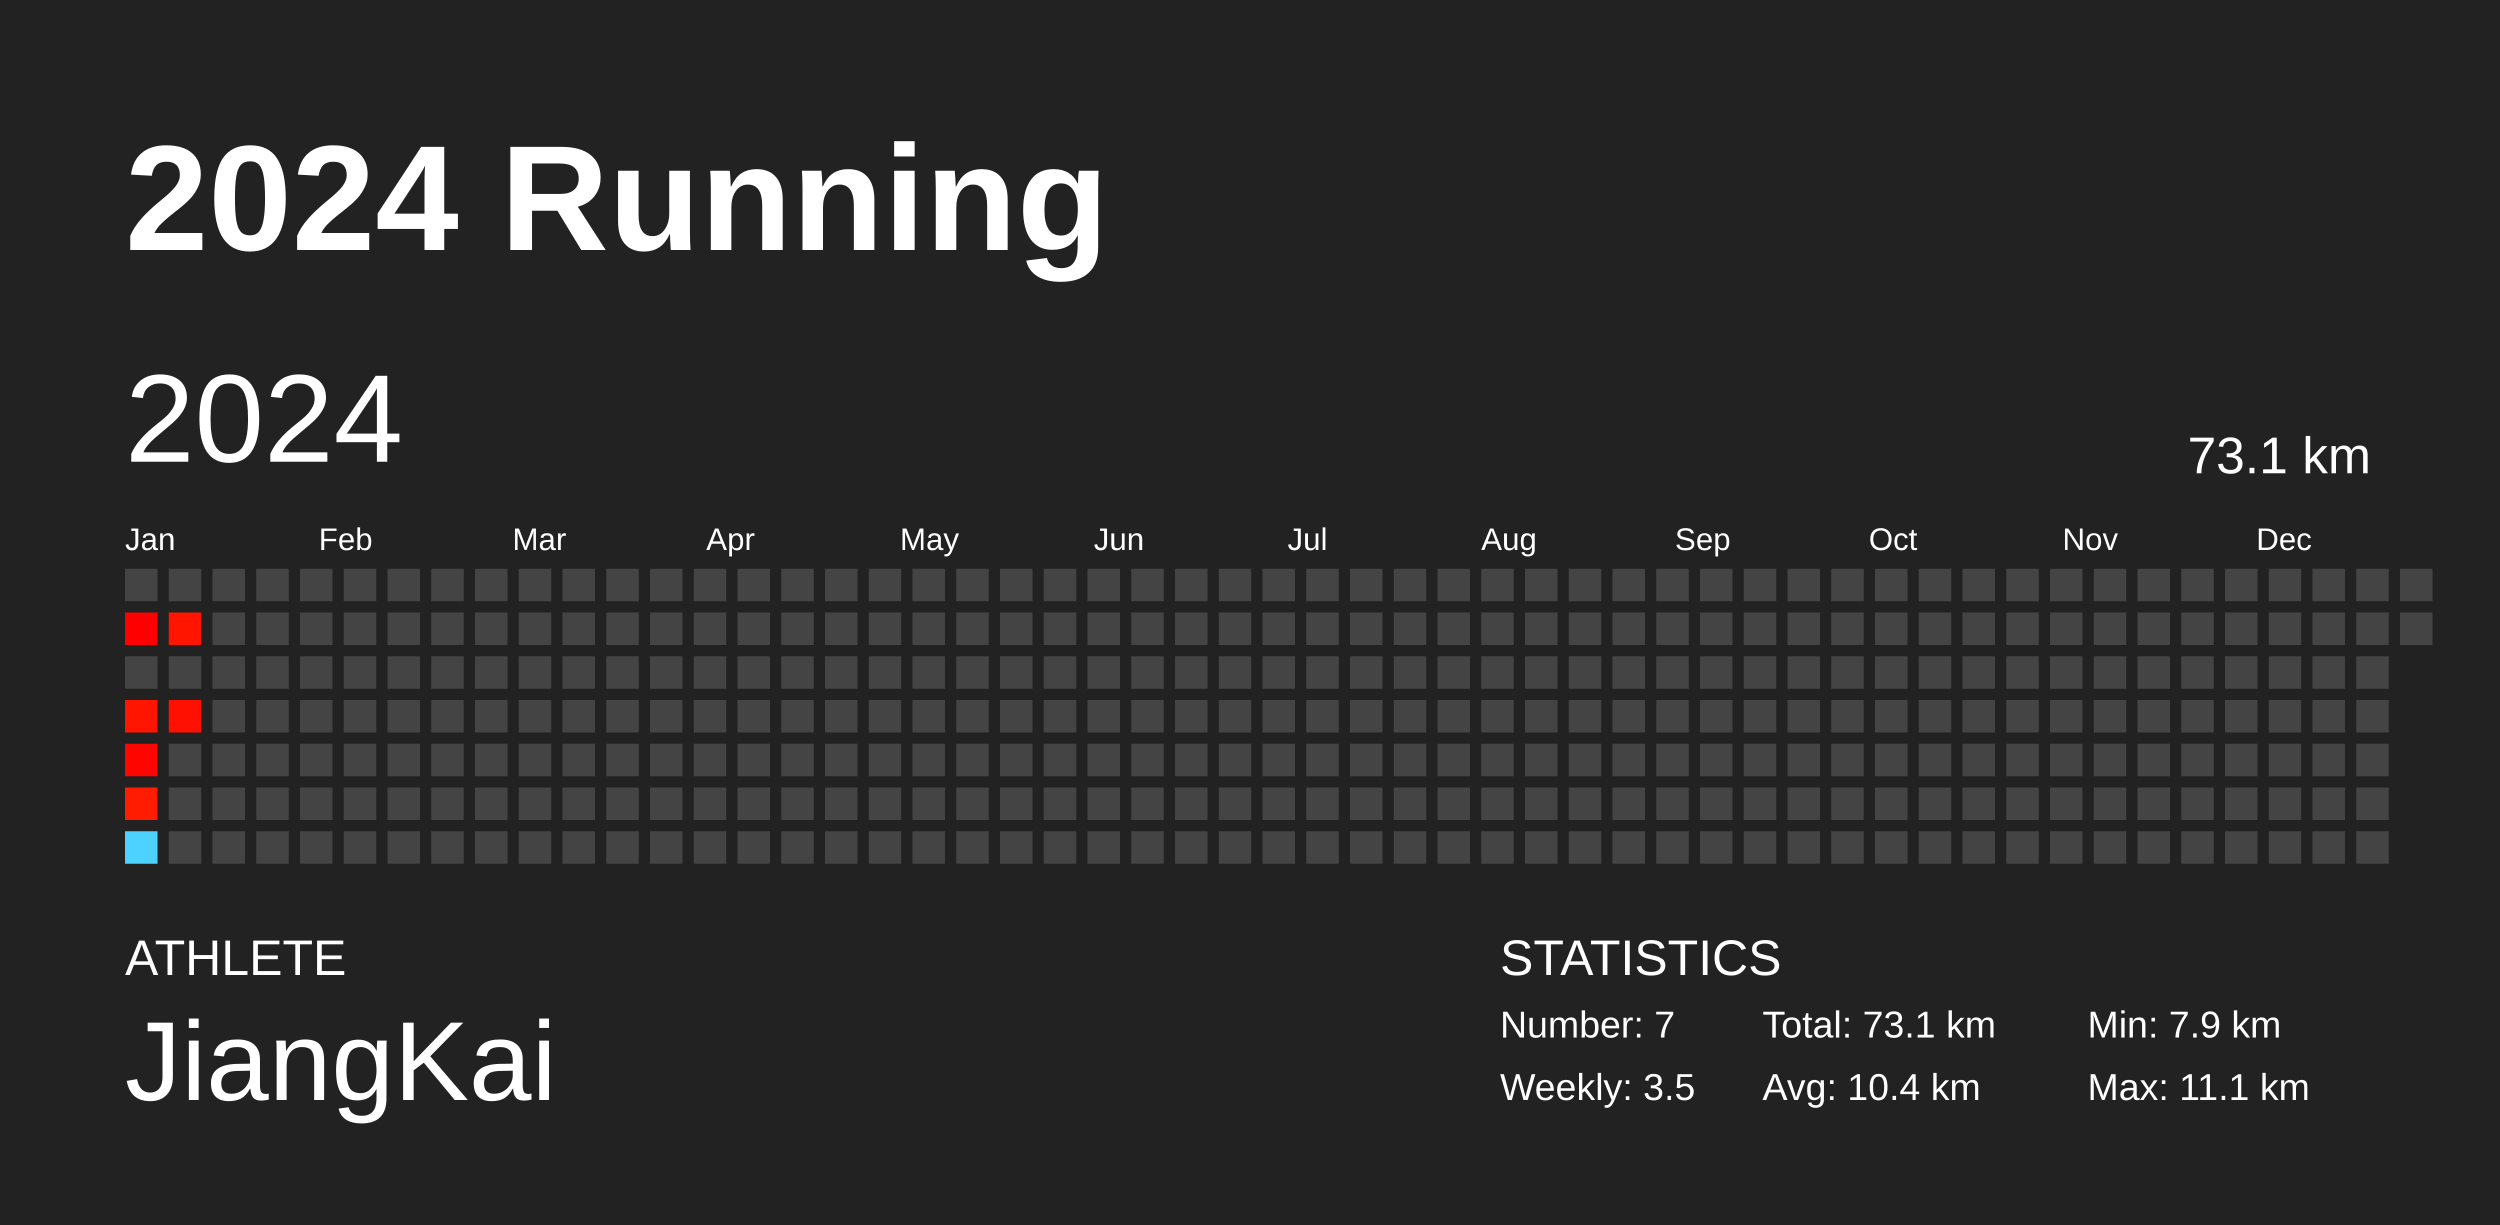
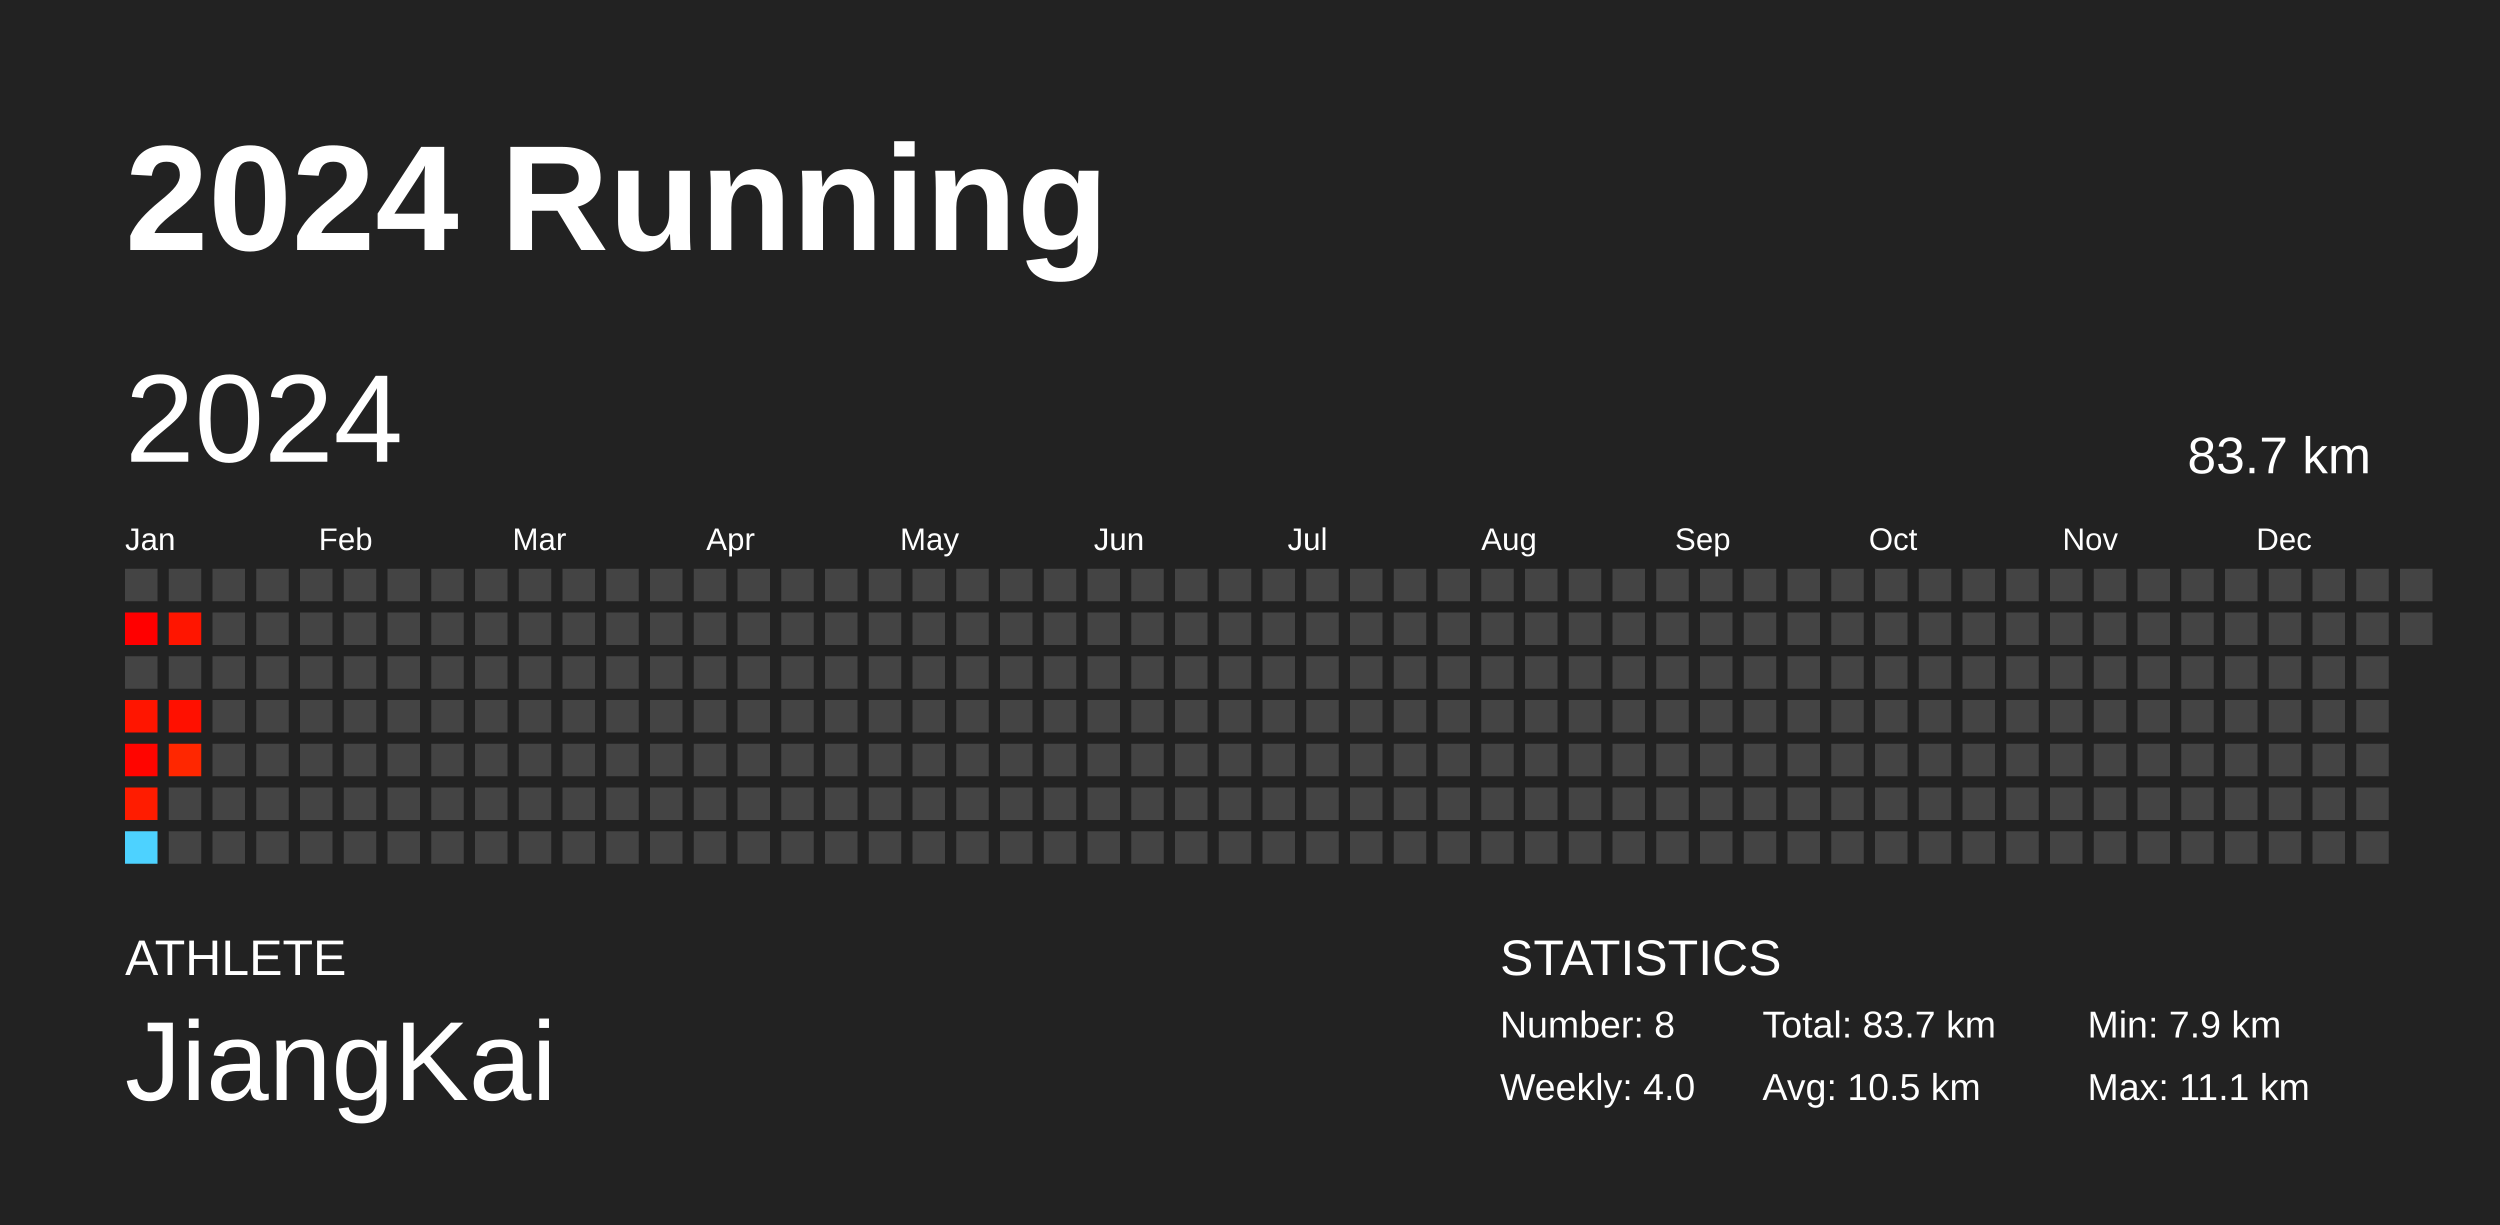
<svg xmlns="http://www.w3.org/2000/svg" baseProfile="full" height="98mm" version="1.1" viewBox="0,0,200,98" width="200mm">
  <defs />
  <rect fill="#222222" height="98" width="200" x="0" y="0" />
  <text fill="#FFFFFF" style="font-size:12px; font-family:Arial; font-weight:bold;" x="10" y="20">2024 Running</text>
  <text fill="#FFFFFF" style="font-size:4px; font-family:Arial" x="10" y="78">ATHLETE</text>
  <text fill="#FFFFFF" style="font-size:9px; font-family:Arial" x="10" y="88">JiangKai</text>
  <text fill="#FFFFFF" style="font-size:4px; font-family:Arial" x="120" y="78">STATISTICS</text>
-   <text fill="#FFFFFF" style="font-size:3px; font-family:Arial" x="120" y="83">Number: 7</text>
-   <text fill="#FFFFFF" style="font-size:3px; font-family:Arial" x="120" y="88">Weekly: 3.5</text>
-   <text fill="#FFFFFF" style="font-size:3px; font-family:Arial" x="141" y="83">Total: 73.1 km</text>
-   <text fill="#FFFFFF" style="font-size:3px; font-family:Arial" x="141" y="88">Avg: 10.4 km</text>
+   <text fill="#FFFFFF" style="font-size:3px; font-family:Arial" x="120" y="83">Number: 8</text>
+   <text fill="#FFFFFF" style="font-size:3px; font-family:Arial" x="120" y="88">Weekly: 4.0</text>
+   <text fill="#FFFFFF" style="font-size:3px; font-family:Arial" x="141" y="83">Total: 83.7 km</text>
+   <text fill="#FFFFFF" style="font-size:3px; font-family:Arial" x="141" y="88">Avg: 10.5 km</text>
  <text fill="#FFFFFF" style="font-size:3px; font-family:Arial" x="167" y="83">Min: 7.9 km</text>
  <text fill="#FFFFFF" style="font-size:3px; font-family:Arial" x="167" y="88">Max: 11.1 km</text>
  <text dominant-baseline="hanging" fill="#FFFFFF" style="font-size:10.0px; font-family:Arial;" x="10" y="30">2024</text>
-   <text dominant-baseline="hanging" fill="#FFFFFF" style="font-size:4.125px; font-family:Arial;" x="175" y="35">73.1 km</text>
+   <text dominant-baseline="hanging" fill="#FFFFFF" style="font-size:4.125px; font-family:Arial;" x="175" y="35">83.7 km</text>
  <text fill="#FFFFFF" style="font-size:2.5px; font-family:Arial" x="10.0" y="44">Jan</text>
  <text fill="#FFFFFF" style="font-size:2.5px; font-family:Arial" x="25.5" y="44">Feb</text>
  <text fill="#FFFFFF" style="font-size:2.5px; font-family:Arial" x="41.0" y="44">Mar</text>
  <text fill="#FFFFFF" style="font-size:2.5px; font-family:Arial" x="56.5" y="44">Apr</text>
  <text fill="#FFFFFF" style="font-size:2.5px; font-family:Arial" x="72.0" y="44">May</text>
  <text fill="#FFFFFF" style="font-size:2.5px; font-family:Arial" x="87.5" y="44">Jun</text>
  <text fill="#FFFFFF" style="font-size:2.5px; font-family:Arial" x="103.0" y="44">Jul</text>
  <text fill="#FFFFFF" style="font-size:2.5px; font-family:Arial" x="118.5" y="44">Aug</text>
  <text fill="#FFFFFF" style="font-size:2.5px; font-family:Arial" x="134.0" y="44">Sep</text>
  <text fill="#FFFFFF" style="font-size:2.5px; font-family:Arial" x="149.5" y="44">Oct</text>
  <text fill="#FFFFFF" style="font-size:2.5px; font-family:Arial" x="165.0" y="44">Nov</text>
  <text fill="#FFFFFF" style="font-size:2.5px; font-family:Arial" x="180.5" y="44">Dec</text>
  <rect fill="#444444" height="2.6" width="2.6" x="10.0" y="45.5" />
  <rect fill="#ff0000" height="2.6" width="2.6" x="10.0" y="49.0" />
  <rect fill="#444444" height="2.6" width="2.6" x="10.0" y="52.5" />
  <rect fill="#ff1500" height="2.6" width="2.6" x="10.0" y="56.0" />
  <rect fill="#ff0500" height="2.6" width="2.6" x="10.0" y="59.5" />
  <rect fill="#ff1c00" height="2.6" width="2.6" x="10.0" y="63.0" />
  <rect fill="#4dd2ff" height="2.6" width="2.6" x="10.0" y="66.5" />
  <rect fill="#444444" height="2.6" width="2.6" x="13.5" y="45.5" />
  <rect fill="#ff1500" height="2.6" width="2.6" x="13.5" y="49.0" />
  <rect fill="#444444" height="2.6" width="2.6" x="13.5" y="52.5" />
  <rect fill="#ff1000" height="2.6" width="2.6" x="13.5" y="56.0" />
-   <rect fill="#444444" height="2.6" width="2.6" x="13.5" y="59.5" />
+   <rect fill="#ff2700" height="2.6" width="2.6" x="13.5" y="59.5" />
  <rect fill="#444444" height="2.6" width="2.6" x="13.5" y="63.0" />
  <rect fill="#444444" height="2.6" width="2.6" x="13.5" y="66.5" />
  <rect fill="#444444" height="2.6" width="2.6" x="17.0" y="45.5" />
  <rect fill="#444444" height="2.6" width="2.6" x="17.0" y="49.0" />
  <rect fill="#444444" height="2.6" width="2.6" x="17.0" y="52.5" />
  <rect fill="#444444" height="2.6" width="2.6" x="17.0" y="56.0" />
  <rect fill="#444444" height="2.6" width="2.6" x="17.0" y="59.5" />
  <rect fill="#444444" height="2.6" width="2.6" x="17.0" y="63.0" />
  <rect fill="#444444" height="2.6" width="2.6" x="17.0" y="66.5" />
  <rect fill="#444444" height="2.6" width="2.6" x="20.5" y="45.5" />
  <rect fill="#444444" height="2.6" width="2.6" x="20.5" y="49.0" />
  <rect fill="#444444" height="2.6" width="2.6" x="20.5" y="52.5" />
  <rect fill="#444444" height="2.6" width="2.6" x="20.5" y="56.0" />
  <rect fill="#444444" height="2.6" width="2.6" x="20.5" y="59.5" />
  <rect fill="#444444" height="2.6" width="2.6" x="20.5" y="63.0" />
  <rect fill="#444444" height="2.6" width="2.6" x="20.5" y="66.5" />
  <rect fill="#444444" height="2.6" width="2.6" x="24.0" y="45.5" />
  <rect fill="#444444" height="2.6" width="2.6" x="24.0" y="49.0" />
  <rect fill="#444444" height="2.6" width="2.6" x="24.0" y="52.5" />
  <rect fill="#444444" height="2.6" width="2.6" x="24.0" y="56.0" />
  <rect fill="#444444" height="2.6" width="2.6" x="24.0" y="59.5" />
  <rect fill="#444444" height="2.6" width="2.6" x="24.0" y="63.0" />
  <rect fill="#444444" height="2.6" width="2.6" x="24.0" y="66.5" />
  <rect fill="#444444" height="2.6" width="2.6" x="27.5" y="45.5" />
  <rect fill="#444444" height="2.6" width="2.6" x="27.5" y="49.0" />
  <rect fill="#444444" height="2.6" width="2.6" x="27.5" y="52.5" />
  <rect fill="#444444" height="2.6" width="2.6" x="27.5" y="56.0" />
  <rect fill="#444444" height="2.6" width="2.6" x="27.5" y="59.5" />
  <rect fill="#444444" height="2.6" width="2.6" x="27.5" y="63.0" />
  <rect fill="#444444" height="2.6" width="2.6" x="27.5" y="66.5" />
  <rect fill="#444444" height="2.6" width="2.6" x="31.0" y="45.5" />
  <rect fill="#444444" height="2.6" width="2.6" x="31.0" y="49.0" />
  <rect fill="#444444" height="2.6" width="2.6" x="31.0" y="52.5" />
  <rect fill="#444444" height="2.6" width="2.6" x="31.0" y="56.0" />
  <rect fill="#444444" height="2.6" width="2.6" x="31.0" y="59.5" />
  <rect fill="#444444" height="2.6" width="2.6" x="31.0" y="63.0" />
  <rect fill="#444444" height="2.6" width="2.6" x="31.0" y="66.5" />
  <rect fill="#444444" height="2.6" width="2.6" x="34.5" y="45.5" />
  <rect fill="#444444" height="2.6" width="2.6" x="34.5" y="49.0" />
  <rect fill="#444444" height="2.6" width="2.6" x="34.5" y="52.5" />
  <rect fill="#444444" height="2.6" width="2.6" x="34.5" y="56.0" />
  <rect fill="#444444" height="2.6" width="2.6" x="34.5" y="59.5" />
  <rect fill="#444444" height="2.6" width="2.6" x="34.5" y="63.0" />
  <rect fill="#444444" height="2.6" width="2.6" x="34.5" y="66.5" />
  <rect fill="#444444" height="2.6" width="2.6" x="38.0" y="45.5" />
  <rect fill="#444444" height="2.6" width="2.6" x="38.0" y="49.0" />
  <rect fill="#444444" height="2.6" width="2.6" x="38.0" y="52.5" />
  <rect fill="#444444" height="2.6" width="2.6" x="38.0" y="56.0" />
  <rect fill="#444444" height="2.6" width="2.6" x="38.0" y="59.5" />
  <rect fill="#444444" height="2.6" width="2.6" x="38.0" y="63.0" />
  <rect fill="#444444" height="2.6" width="2.6" x="38.0" y="66.5" />
  <rect fill="#444444" height="2.6" width="2.6" x="41.5" y="45.5" />
  <rect fill="#444444" height="2.6" width="2.6" x="41.5" y="49.0" />
  <rect fill="#444444" height="2.6" width="2.6" x="41.5" y="52.5" />
  <rect fill="#444444" height="2.6" width="2.6" x="41.5" y="56.0" />
  <rect fill="#444444" height="2.6" width="2.6" x="41.5" y="59.5" />
  <rect fill="#444444" height="2.6" width="2.6" x="41.5" y="63.0" />
  <rect fill="#444444" height="2.6" width="2.6" x="41.5" y="66.5" />
  <rect fill="#444444" height="2.6" width="2.6" x="45.0" y="45.5" />
  <rect fill="#444444" height="2.6" width="2.6" x="45.0" y="49.0" />
  <rect fill="#444444" height="2.6" width="2.6" x="45.0" y="52.5" />
  <rect fill="#444444" height="2.6" width="2.6" x="45.0" y="56.0" />
  <rect fill="#444444" height="2.6" width="2.6" x="45.0" y="59.5" />
  <rect fill="#444444" height="2.6" width="2.6" x="45.0" y="63.0" />
  <rect fill="#444444" height="2.6" width="2.6" x="45.0" y="66.5" />
  <rect fill="#444444" height="2.6" width="2.6" x="48.5" y="45.5" />
  <rect fill="#444444" height="2.6" width="2.6" x="48.5" y="49.0" />
  <rect fill="#444444" height="2.6" width="2.6" x="48.5" y="52.5" />
  <rect fill="#444444" height="2.6" width="2.6" x="48.5" y="56.0" />
  <rect fill="#444444" height="2.6" width="2.6" x="48.5" y="59.5" />
  <rect fill="#444444" height="2.6" width="2.6" x="48.5" y="63.0" />
  <rect fill="#444444" height="2.6" width="2.6" x="48.5" y="66.5" />
  <rect fill="#444444" height="2.6" width="2.6" x="52.0" y="45.5" />
  <rect fill="#444444" height="2.6" width="2.6" x="52.0" y="49.0" />
  <rect fill="#444444" height="2.6" width="2.6" x="52.0" y="52.5" />
  <rect fill="#444444" height="2.6" width="2.6" x="52.0" y="56.0" />
  <rect fill="#444444" height="2.6" width="2.6" x="52.0" y="59.5" />
  <rect fill="#444444" height="2.6" width="2.6" x="52.0" y="63.0" />
  <rect fill="#444444" height="2.6" width="2.6" x="52.0" y="66.5" />
  <rect fill="#444444" height="2.6" width="2.6" x="55.5" y="45.5" />
  <rect fill="#444444" height="2.6" width="2.6" x="55.5" y="49.0" />
  <rect fill="#444444" height="2.6" width="2.6" x="55.5" y="52.5" />
  <rect fill="#444444" height="2.6" width="2.6" x="55.5" y="56.0" />
  <rect fill="#444444" height="2.6" width="2.6" x="55.5" y="59.5" />
  <rect fill="#444444" height="2.6" width="2.6" x="55.5" y="63.0" />
  <rect fill="#444444" height="2.6" width="2.6" x="55.5" y="66.5" />
  <rect fill="#444444" height="2.6" width="2.6" x="59.0" y="45.5" />
  <rect fill="#444444" height="2.6" width="2.6" x="59.0" y="49.0" />
  <rect fill="#444444" height="2.6" width="2.6" x="59.0" y="52.5" />
  <rect fill="#444444" height="2.6" width="2.6" x="59.0" y="56.0" />
  <rect fill="#444444" height="2.6" width="2.6" x="59.0" y="59.5" />
  <rect fill="#444444" height="2.6" width="2.6" x="59.0" y="63.0" />
  <rect fill="#444444" height="2.6" width="2.6" x="59.0" y="66.5" />
  <rect fill="#444444" height="2.6" width="2.6" x="62.5" y="45.5" />
  <rect fill="#444444" height="2.6" width="2.6" x="62.5" y="49.0" />
  <rect fill="#444444" height="2.6" width="2.6" x="62.5" y="52.5" />
  <rect fill="#444444" height="2.6" width="2.6" x="62.5" y="56.0" />
  <rect fill="#444444" height="2.6" width="2.6" x="62.5" y="59.5" />
  <rect fill="#444444" height="2.6" width="2.6" x="62.5" y="63.0" />
  <rect fill="#444444" height="2.6" width="2.6" x="62.5" y="66.5" />
  <rect fill="#444444" height="2.6" width="2.6" x="66.0" y="45.5" />
  <rect fill="#444444" height="2.6" width="2.6" x="66.0" y="49.0" />
  <rect fill="#444444" height="2.6" width="2.6" x="66.0" y="52.5" />
  <rect fill="#444444" height="2.6" width="2.6" x="66.0" y="56.0" />
  <rect fill="#444444" height="2.6" width="2.6" x="66.0" y="59.5" />
  <rect fill="#444444" height="2.6" width="2.6" x="66.0" y="63.0" />
  <rect fill="#444444" height="2.6" width="2.6" x="66.0" y="66.5" />
  <rect fill="#444444" height="2.6" width="2.6" x="69.5" y="45.5" />
  <rect fill="#444444" height="2.6" width="2.6" x="69.5" y="49.0" />
  <rect fill="#444444" height="2.6" width="2.6" x="69.5" y="52.5" />
  <rect fill="#444444" height="2.6" width="2.6" x="69.5" y="56.0" />
  <rect fill="#444444" height="2.6" width="2.6" x="69.5" y="59.5" />
  <rect fill="#444444" height="2.6" width="2.6" x="69.5" y="63.0" />
  <rect fill="#444444" height="2.6" width="2.6" x="69.5" y="66.5" />
  <rect fill="#444444" height="2.6" width="2.6" x="73.0" y="45.5" />
  <rect fill="#444444" height="2.6" width="2.6" x="73.0" y="49.0" />
  <rect fill="#444444" height="2.6" width="2.6" x="73.0" y="52.5" />
  <rect fill="#444444" height="2.6" width="2.6" x="73.0" y="56.0" />
  <rect fill="#444444" height="2.6" width="2.6" x="73.0" y="59.5" />
  <rect fill="#444444" height="2.6" width="2.6" x="73.0" y="63.0" />
  <rect fill="#444444" height="2.6" width="2.6" x="73.0" y="66.5" />
  <rect fill="#444444" height="2.6" width="2.6" x="76.5" y="45.5" />
  <rect fill="#444444" height="2.6" width="2.6" x="76.5" y="49.0" />
  <rect fill="#444444" height="2.6" width="2.6" x="76.5" y="52.5" />
  <rect fill="#444444" height="2.6" width="2.6" x="76.5" y="56.0" />
  <rect fill="#444444" height="2.6" width="2.6" x="76.5" y="59.5" />
  <rect fill="#444444" height="2.6" width="2.6" x="76.5" y="63.0" />
  <rect fill="#444444" height="2.6" width="2.6" x="76.5" y="66.5" />
  <rect fill="#444444" height="2.6" width="2.6" x="80.0" y="45.5" />
  <rect fill="#444444" height="2.6" width="2.6" x="80.0" y="49.0" />
  <rect fill="#444444" height="2.6" width="2.6" x="80.0" y="52.5" />
  <rect fill="#444444" height="2.6" width="2.6" x="80.0" y="56.0" />
  <rect fill="#444444" height="2.6" width="2.6" x="80.0" y="59.5" />
  <rect fill="#444444" height="2.6" width="2.6" x="80.0" y="63.0" />
  <rect fill="#444444" height="2.6" width="2.6" x="80.0" y="66.5" />
  <rect fill="#444444" height="2.6" width="2.6" x="83.5" y="45.5" />
  <rect fill="#444444" height="2.6" width="2.6" x="83.5" y="49.0" />
  <rect fill="#444444" height="2.6" width="2.6" x="83.5" y="52.5" />
  <rect fill="#444444" height="2.6" width="2.6" x="83.5" y="56.0" />
  <rect fill="#444444" height="2.6" width="2.6" x="83.5" y="59.5" />
  <rect fill="#444444" height="2.6" width="2.6" x="83.5" y="63.0" />
  <rect fill="#444444" height="2.6" width="2.6" x="83.5" y="66.5" />
  <rect fill="#444444" height="2.6" width="2.6" x="87.0" y="45.5" />
  <rect fill="#444444" height="2.6" width="2.6" x="87.0" y="49.0" />
  <rect fill="#444444" height="2.6" width="2.6" x="87.0" y="52.5" />
  <rect fill="#444444" height="2.6" width="2.6" x="87.0" y="56.0" />
  <rect fill="#444444" height="2.6" width="2.6" x="87.0" y="59.5" />
  <rect fill="#444444" height="2.6" width="2.6" x="87.0" y="63.0" />
  <rect fill="#444444" height="2.6" width="2.6" x="87.0" y="66.5" />
  <rect fill="#444444" height="2.6" width="2.6" x="90.5" y="45.5" />
  <rect fill="#444444" height="2.6" width="2.6" x="90.5" y="49.0" />
  <rect fill="#444444" height="2.6" width="2.6" x="90.5" y="52.5" />
  <rect fill="#444444" height="2.6" width="2.6" x="90.5" y="56.0" />
  <rect fill="#444444" height="2.6" width="2.6" x="90.5" y="59.5" />
  <rect fill="#444444" height="2.6" width="2.6" x="90.5" y="63.0" />
  <rect fill="#444444" height="2.6" width="2.6" x="90.5" y="66.5" />
  <rect fill="#444444" height="2.6" width="2.6" x="94.0" y="45.5" />
  <rect fill="#444444" height="2.6" width="2.6" x="94.0" y="49.0" />
  <rect fill="#444444" height="2.6" width="2.6" x="94.0" y="52.5" />
  <rect fill="#444444" height="2.6" width="2.6" x="94.0" y="56.0" />
  <rect fill="#444444" height="2.6" width="2.6" x="94.0" y="59.5" />
  <rect fill="#444444" height="2.6" width="2.6" x="94.0" y="63.0" />
  <rect fill="#444444" height="2.6" width="2.6" x="94.0" y="66.5" />
  <rect fill="#444444" height="2.6" width="2.6" x="97.5" y="45.5" />
  <rect fill="#444444" height="2.6" width="2.6" x="97.5" y="49.0" />
  <rect fill="#444444" height="2.6" width="2.6" x="97.5" y="52.5" />
  <rect fill="#444444" height="2.6" width="2.6" x="97.5" y="56.0" />
  <rect fill="#444444" height="2.6" width="2.6" x="97.5" y="59.5" />
  <rect fill="#444444" height="2.6" width="2.6" x="97.5" y="63.0" />
  <rect fill="#444444" height="2.6" width="2.6" x="97.5" y="66.5" />
  <rect fill="#444444" height="2.6" width="2.6" x="101.0" y="45.5" />
  <rect fill="#444444" height="2.6" width="2.6" x="101.0" y="49.0" />
  <rect fill="#444444" height="2.6" width="2.6" x="101.0" y="52.5" />
  <rect fill="#444444" height="2.6" width="2.6" x="101.0" y="56.0" />
  <rect fill="#444444" height="2.6" width="2.6" x="101.0" y="59.5" />
  <rect fill="#444444" height="2.6" width="2.6" x="101.0" y="63.0" />
  <rect fill="#444444" height="2.6" width="2.6" x="101.0" y="66.5" />
  <rect fill="#444444" height="2.6" width="2.6" x="104.5" y="45.5" />
  <rect fill="#444444" height="2.6" width="2.6" x="104.5" y="49.0" />
  <rect fill="#444444" height="2.6" width="2.6" x="104.5" y="52.5" />
  <rect fill="#444444" height="2.6" width="2.6" x="104.5" y="56.0" />
  <rect fill="#444444" height="2.6" width="2.6" x="104.5" y="59.5" />
  <rect fill="#444444" height="2.6" width="2.6" x="104.5" y="63.0" />
  <rect fill="#444444" height="2.6" width="2.6" x="104.5" y="66.5" />
  <rect fill="#444444" height="2.6" width="2.6" x="108.0" y="45.5" />
  <rect fill="#444444" height="2.6" width="2.6" x="108.0" y="49.0" />
  <rect fill="#444444" height="2.6" width="2.6" x="108.0" y="52.5" />
  <rect fill="#444444" height="2.6" width="2.6" x="108.0" y="56.0" />
  <rect fill="#444444" height="2.6" width="2.6" x="108.0" y="59.5" />
  <rect fill="#444444" height="2.6" width="2.6" x="108.0" y="63.0" />
  <rect fill="#444444" height="2.6" width="2.6" x="108.0" y="66.5" />
  <rect fill="#444444" height="2.6" width="2.6" x="111.5" y="45.5" />
  <rect fill="#444444" height="2.6" width="2.6" x="111.5" y="49.0" />
  <rect fill="#444444" height="2.6" width="2.6" x="111.5" y="52.5" />
  <rect fill="#444444" height="2.6" width="2.6" x="111.5" y="56.0" />
  <rect fill="#444444" height="2.6" width="2.6" x="111.5" y="59.5" />
  <rect fill="#444444" height="2.6" width="2.6" x="111.5" y="63.0" />
  <rect fill="#444444" height="2.6" width="2.6" x="111.5" y="66.5" />
  <rect fill="#444444" height="2.6" width="2.6" x="115.0" y="45.5" />
  <rect fill="#444444" height="2.6" width="2.6" x="115.0" y="49.0" />
  <rect fill="#444444" height="2.6" width="2.6" x="115.0" y="52.5" />
  <rect fill="#444444" height="2.6" width="2.6" x="115.0" y="56.0" />
  <rect fill="#444444" height="2.6" width="2.6" x="115.0" y="59.5" />
  <rect fill="#444444" height="2.6" width="2.6" x="115.0" y="63.0" />
  <rect fill="#444444" height="2.6" width="2.6" x="115.0" y="66.5" />
  <rect fill="#444444" height="2.6" width="2.6" x="118.5" y="45.5" />
  <rect fill="#444444" height="2.6" width="2.6" x="118.5" y="49.0" />
  <rect fill="#444444" height="2.6" width="2.6" x="118.5" y="52.5" />
  <rect fill="#444444" height="2.6" width="2.6" x="118.5" y="56.0" />
  <rect fill="#444444" height="2.6" width="2.6" x="118.5" y="59.5" />
  <rect fill="#444444" height="2.6" width="2.6" x="118.5" y="63.0" />
  <rect fill="#444444" height="2.6" width="2.6" x="118.5" y="66.5" />
  <rect fill="#444444" height="2.6" width="2.6" x="122.0" y="45.5" />
  <rect fill="#444444" height="2.6" width="2.6" x="122.0" y="49.0" />
  <rect fill="#444444" height="2.6" width="2.6" x="122.0" y="52.5" />
  <rect fill="#444444" height="2.6" width="2.6" x="122.0" y="56.0" />
  <rect fill="#444444" height="2.6" width="2.6" x="122.0" y="59.5" />
  <rect fill="#444444" height="2.6" width="2.6" x="122.0" y="63.0" />
  <rect fill="#444444" height="2.6" width="2.6" x="122.0" y="66.5" />
  <rect fill="#444444" height="2.6" width="2.6" x="125.5" y="45.5" />
  <rect fill="#444444" height="2.6" width="2.6" x="125.5" y="49.0" />
  <rect fill="#444444" height="2.6" width="2.6" x="125.5" y="52.5" />
  <rect fill="#444444" height="2.6" width="2.6" x="125.5" y="56.0" />
  <rect fill="#444444" height="2.6" width="2.6" x="125.5" y="59.5" />
  <rect fill="#444444" height="2.6" width="2.6" x="125.5" y="63.0" />
  <rect fill="#444444" height="2.6" width="2.6" x="125.5" y="66.5" />
  <rect fill="#444444" height="2.6" width="2.6" x="129.0" y="45.5" />
  <rect fill="#444444" height="2.6" width="2.6" x="129.0" y="49.0" />
  <rect fill="#444444" height="2.6" width="2.6" x="129.0" y="52.5" />
  <rect fill="#444444" height="2.6" width="2.6" x="129.0" y="56.0" />
  <rect fill="#444444" height="2.6" width="2.6" x="129.0" y="59.5" />
  <rect fill="#444444" height="2.6" width="2.6" x="129.0" y="63.0" />
  <rect fill="#444444" height="2.6" width="2.6" x="129.0" y="66.5" />
  <rect fill="#444444" height="2.6" width="2.6" x="132.5" y="45.5" />
  <rect fill="#444444" height="2.6" width="2.6" x="132.5" y="49.0" />
  <rect fill="#444444" height="2.6" width="2.6" x="132.5" y="52.5" />
  <rect fill="#444444" height="2.6" width="2.6" x="132.5" y="56.0" />
  <rect fill="#444444" height="2.6" width="2.6" x="132.5" y="59.5" />
  <rect fill="#444444" height="2.6" width="2.6" x="132.5" y="63.0" />
  <rect fill="#444444" height="2.6" width="2.6" x="132.5" y="66.5" />
  <rect fill="#444444" height="2.6" width="2.6" x="136.0" y="45.5" />
  <rect fill="#444444" height="2.6" width="2.6" x="136.0" y="49.0" />
  <rect fill="#444444" height="2.6" width="2.6" x="136.0" y="52.5" />
  <rect fill="#444444" height="2.6" width="2.6" x="136.0" y="56.0" />
  <rect fill="#444444" height="2.6" width="2.6" x="136.0" y="59.5" />
  <rect fill="#444444" height="2.6" width="2.6" x="136.0" y="63.0" />
  <rect fill="#444444" height="2.6" width="2.6" x="136.0" y="66.5" />
  <rect fill="#444444" height="2.6" width="2.6" x="139.5" y="45.5" />
  <rect fill="#444444" height="2.6" width="2.6" x="139.5" y="49.0" />
  <rect fill="#444444" height="2.6" width="2.6" x="139.5" y="52.5" />
  <rect fill="#444444" height="2.6" width="2.6" x="139.5" y="56.0" />
  <rect fill="#444444" height="2.6" width="2.6" x="139.5" y="59.5" />
  <rect fill="#444444" height="2.6" width="2.6" x="139.5" y="63.0" />
  <rect fill="#444444" height="2.6" width="2.6" x="139.5" y="66.5" />
  <rect fill="#444444" height="2.6" width="2.6" x="143.0" y="45.5" />
  <rect fill="#444444" height="2.6" width="2.6" x="143.0" y="49.0" />
  <rect fill="#444444" height="2.6" width="2.6" x="143.0" y="52.5" />
  <rect fill="#444444" height="2.6" width="2.6" x="143.0" y="56.0" />
  <rect fill="#444444" height="2.6" width="2.6" x="143.0" y="59.5" />
  <rect fill="#444444" height="2.6" width="2.6" x="143.0" y="63.0" />
  <rect fill="#444444" height="2.6" width="2.6" x="143.0" y="66.5" />
  <rect fill="#444444" height="2.6" width="2.6" x="146.5" y="45.5" />
  <rect fill="#444444" height="2.6" width="2.6" x="146.5" y="49.0" />
  <rect fill="#444444" height="2.6" width="2.6" x="146.5" y="52.5" />
  <rect fill="#444444" height="2.6" width="2.6" x="146.5" y="56.0" />
  <rect fill="#444444" height="2.6" width="2.6" x="146.5" y="59.5" />
  <rect fill="#444444" height="2.6" width="2.6" x="146.5" y="63.0" />
  <rect fill="#444444" height="2.6" width="2.6" x="146.5" y="66.5" />
  <rect fill="#444444" height="2.6" width="2.6" x="150.0" y="45.5" />
  <rect fill="#444444" height="2.6" width="2.6" x="150.0" y="49.0" />
  <rect fill="#444444" height="2.6" width="2.6" x="150.0" y="52.5" />
  <rect fill="#444444" height="2.6" width="2.6" x="150.0" y="56.0" />
  <rect fill="#444444" height="2.6" width="2.6" x="150.0" y="59.5" />
  <rect fill="#444444" height="2.6" width="2.6" x="150.0" y="63.0" />
  <rect fill="#444444" height="2.6" width="2.6" x="150.0" y="66.5" />
  <rect fill="#444444" height="2.6" width="2.6" x="153.5" y="45.5" />
  <rect fill="#444444" height="2.6" width="2.6" x="153.5" y="49.0" />
  <rect fill="#444444" height="2.6" width="2.6" x="153.5" y="52.5" />
  <rect fill="#444444" height="2.6" width="2.6" x="153.5" y="56.0" />
  <rect fill="#444444" height="2.6" width="2.6" x="153.5" y="59.5" />
  <rect fill="#444444" height="2.6" width="2.6" x="153.5" y="63.0" />
  <rect fill="#444444" height="2.6" width="2.6" x="153.5" y="66.5" />
  <rect fill="#444444" height="2.6" width="2.6" x="157.0" y="45.5" />
  <rect fill="#444444" height="2.6" width="2.6" x="157.0" y="49.0" />
  <rect fill="#444444" height="2.6" width="2.6" x="157.0" y="52.5" />
  <rect fill="#444444" height="2.6" width="2.6" x="157.0" y="56.0" />
  <rect fill="#444444" height="2.6" width="2.6" x="157.0" y="59.5" />
  <rect fill="#444444" height="2.6" width="2.6" x="157.0" y="63.0" />
  <rect fill="#444444" height="2.6" width="2.6" x="157.0" y="66.5" />
  <rect fill="#444444" height="2.6" width="2.6" x="160.5" y="45.5" />
  <rect fill="#444444" height="2.6" width="2.6" x="160.5" y="49.0" />
  <rect fill="#444444" height="2.6" width="2.6" x="160.5" y="52.5" />
  <rect fill="#444444" height="2.6" width="2.6" x="160.5" y="56.0" />
  <rect fill="#444444" height="2.6" width="2.6" x="160.5" y="59.5" />
  <rect fill="#444444" height="2.6" width="2.6" x="160.5" y="63.0" />
  <rect fill="#444444" height="2.6" width="2.6" x="160.5" y="66.5" />
  <rect fill="#444444" height="2.6" width="2.6" x="164.0" y="45.5" />
  <rect fill="#444444" height="2.6" width="2.6" x="164.0" y="49.0" />
  <rect fill="#444444" height="2.6" width="2.6" x="164.0" y="52.5" />
  <rect fill="#444444" height="2.6" width="2.6" x="164.0" y="56.0" />
  <rect fill="#444444" height="2.6" width="2.6" x="164.0" y="59.5" />
  <rect fill="#444444" height="2.6" width="2.6" x="164.0" y="63.0" />
  <rect fill="#444444" height="2.6" width="2.6" x="164.0" y="66.5" />
  <rect fill="#444444" height="2.6" width="2.6" x="167.5" y="45.5" />
  <rect fill="#444444" height="2.6" width="2.6" x="167.5" y="49.0" />
  <rect fill="#444444" height="2.6" width="2.6" x="167.5" y="52.5" />
  <rect fill="#444444" height="2.6" width="2.6" x="167.5" y="56.0" />
  <rect fill="#444444" height="2.6" width="2.6" x="167.5" y="59.5" />
  <rect fill="#444444" height="2.6" width="2.6" x="167.5" y="63.0" />
  <rect fill="#444444" height="2.6" width="2.6" x="167.5" y="66.5" />
  <rect fill="#444444" height="2.6" width="2.6" x="171.0" y="45.5" />
  <rect fill="#444444" height="2.6" width="2.6" x="171.0" y="49.0" />
  <rect fill="#444444" height="2.6" width="2.6" x="171.0" y="52.5" />
  <rect fill="#444444" height="2.6" width="2.6" x="171.0" y="56.0" />
  <rect fill="#444444" height="2.6" width="2.6" x="171.0" y="59.5" />
  <rect fill="#444444" height="2.6" width="2.6" x="171.0" y="63.0" />
  <rect fill="#444444" height="2.6" width="2.6" x="171.0" y="66.5" />
  <rect fill="#444444" height="2.6" width="2.6" x="174.5" y="45.5" />
  <rect fill="#444444" height="2.6" width="2.6" x="174.5" y="49.0" />
  <rect fill="#444444" height="2.6" width="2.6" x="174.5" y="52.5" />
  <rect fill="#444444" height="2.6" width="2.6" x="174.5" y="56.0" />
  <rect fill="#444444" height="2.6" width="2.6" x="174.5" y="59.5" />
  <rect fill="#444444" height="2.6" width="2.6" x="174.5" y="63.0" />
  <rect fill="#444444" height="2.6" width="2.6" x="174.5" y="66.5" />
  <rect fill="#444444" height="2.6" width="2.6" x="178.0" y="45.5" />
  <rect fill="#444444" height="2.6" width="2.6" x="178.0" y="49.0" />
  <rect fill="#444444" height="2.6" width="2.6" x="178.0" y="52.5" />
  <rect fill="#444444" height="2.6" width="2.6" x="178.0" y="56.0" />
  <rect fill="#444444" height="2.6" width="2.6" x="178.0" y="59.5" />
  <rect fill="#444444" height="2.6" width="2.6" x="178.0" y="63.0" />
  <rect fill="#444444" height="2.6" width="2.6" x="178.0" y="66.5" />
  <rect fill="#444444" height="2.6" width="2.6" x="181.5" y="45.5" />
  <rect fill="#444444" height="2.6" width="2.6" x="181.5" y="49.0" />
  <rect fill="#444444" height="2.6" width="2.6" x="181.5" y="52.5" />
  <rect fill="#444444" height="2.6" width="2.6" x="181.5" y="56.0" />
  <rect fill="#444444" height="2.6" width="2.6" x="181.5" y="59.5" />
  <rect fill="#444444" height="2.6" width="2.6" x="181.5" y="63.0" />
  <rect fill="#444444" height="2.6" width="2.6" x="181.5" y="66.5" />
  <rect fill="#444444" height="2.6" width="2.6" x="185.0" y="45.5" />
  <rect fill="#444444" height="2.6" width="2.6" x="185.0" y="49.0" />
  <rect fill="#444444" height="2.6" width="2.6" x="185.0" y="52.5" />
  <rect fill="#444444" height="2.6" width="2.6" x="185.0" y="56.0" />
  <rect fill="#444444" height="2.6" width="2.6" x="185.0" y="59.5" />
  <rect fill="#444444" height="2.6" width="2.6" x="185.0" y="63.0" />
  <rect fill="#444444" height="2.6" width="2.6" x="185.0" y="66.5" />
  <rect fill="#444444" height="2.6" width="2.6" x="188.5" y="45.5" />
  <rect fill="#444444" height="2.6" width="2.6" x="188.5" y="49.0" />
  <rect fill="#444444" height="2.6" width="2.6" x="188.5" y="52.5" />
  <rect fill="#444444" height="2.6" width="2.6" x="188.5" y="56.0" />
  <rect fill="#444444" height="2.6" width="2.6" x="188.5" y="59.5" />
  <rect fill="#444444" height="2.6" width="2.6" x="188.5" y="63.0" />
  <rect fill="#444444" height="2.6" width="2.6" x="188.5" y="66.5" />
  <rect fill="#444444" height="2.6" width="2.6" x="192.0" y="45.5" />
  <rect fill="#444444" height="2.6" width="2.6" x="192.0" y="49.0" />
</svg>
